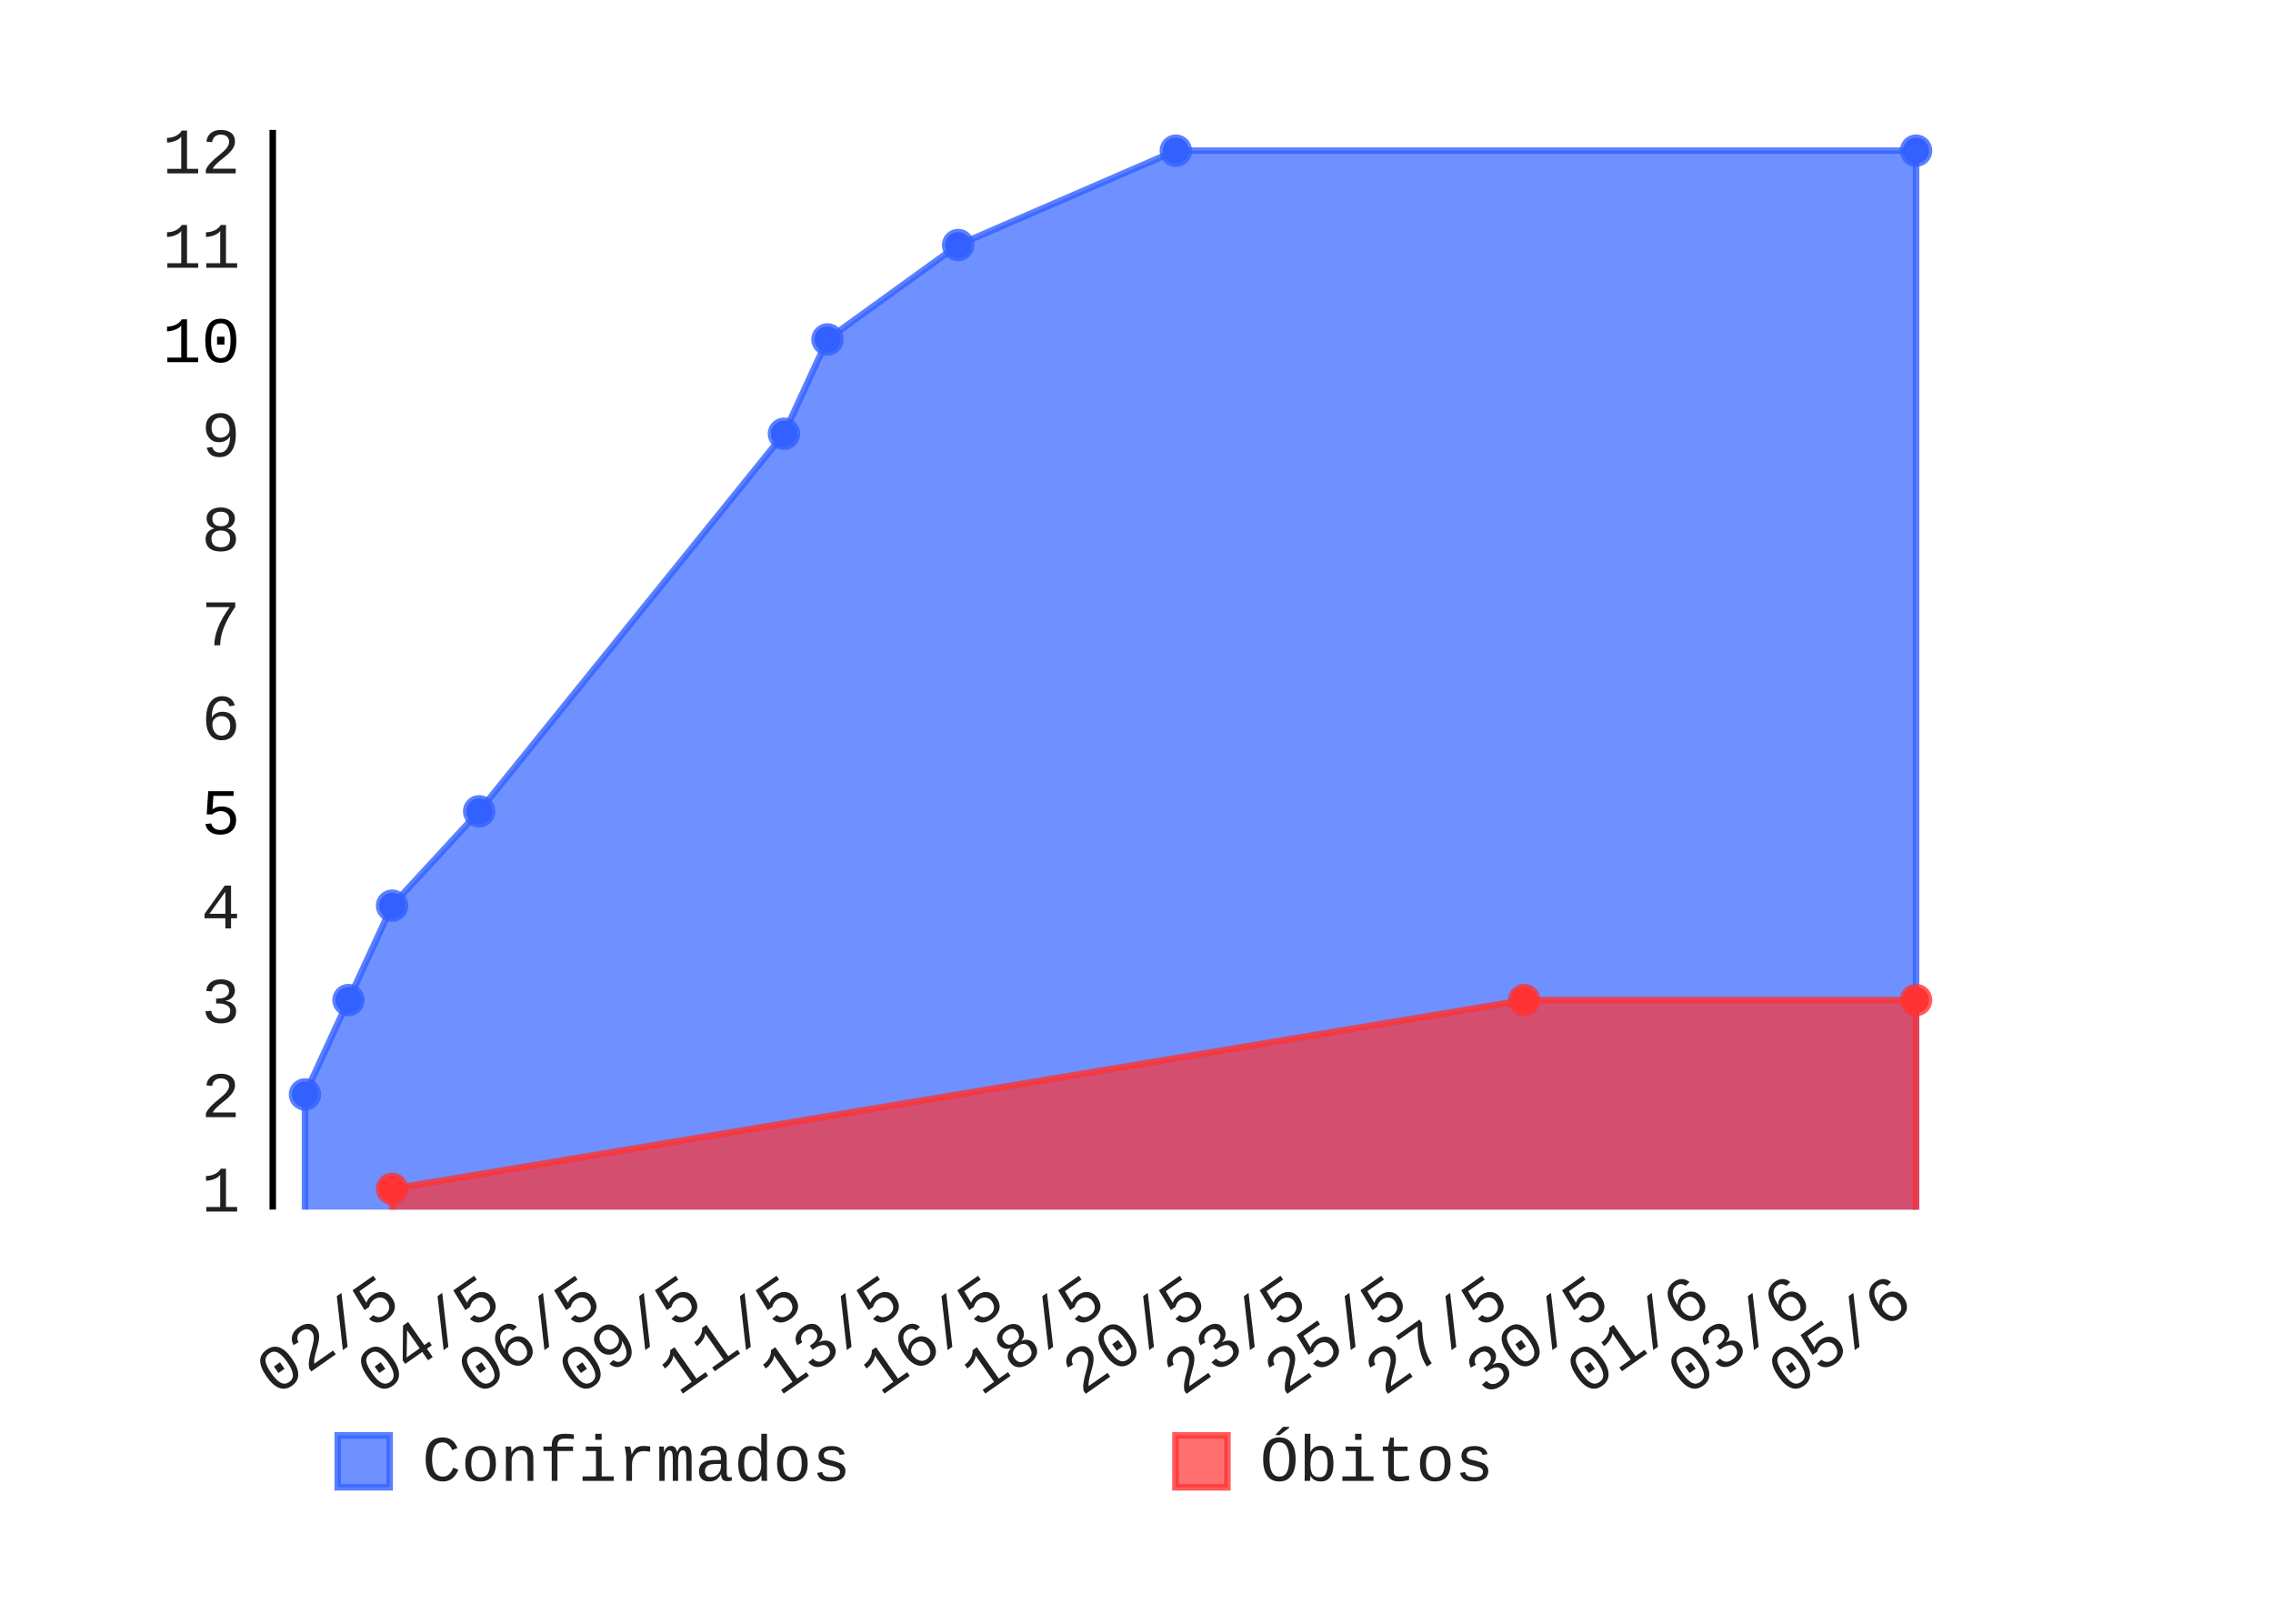
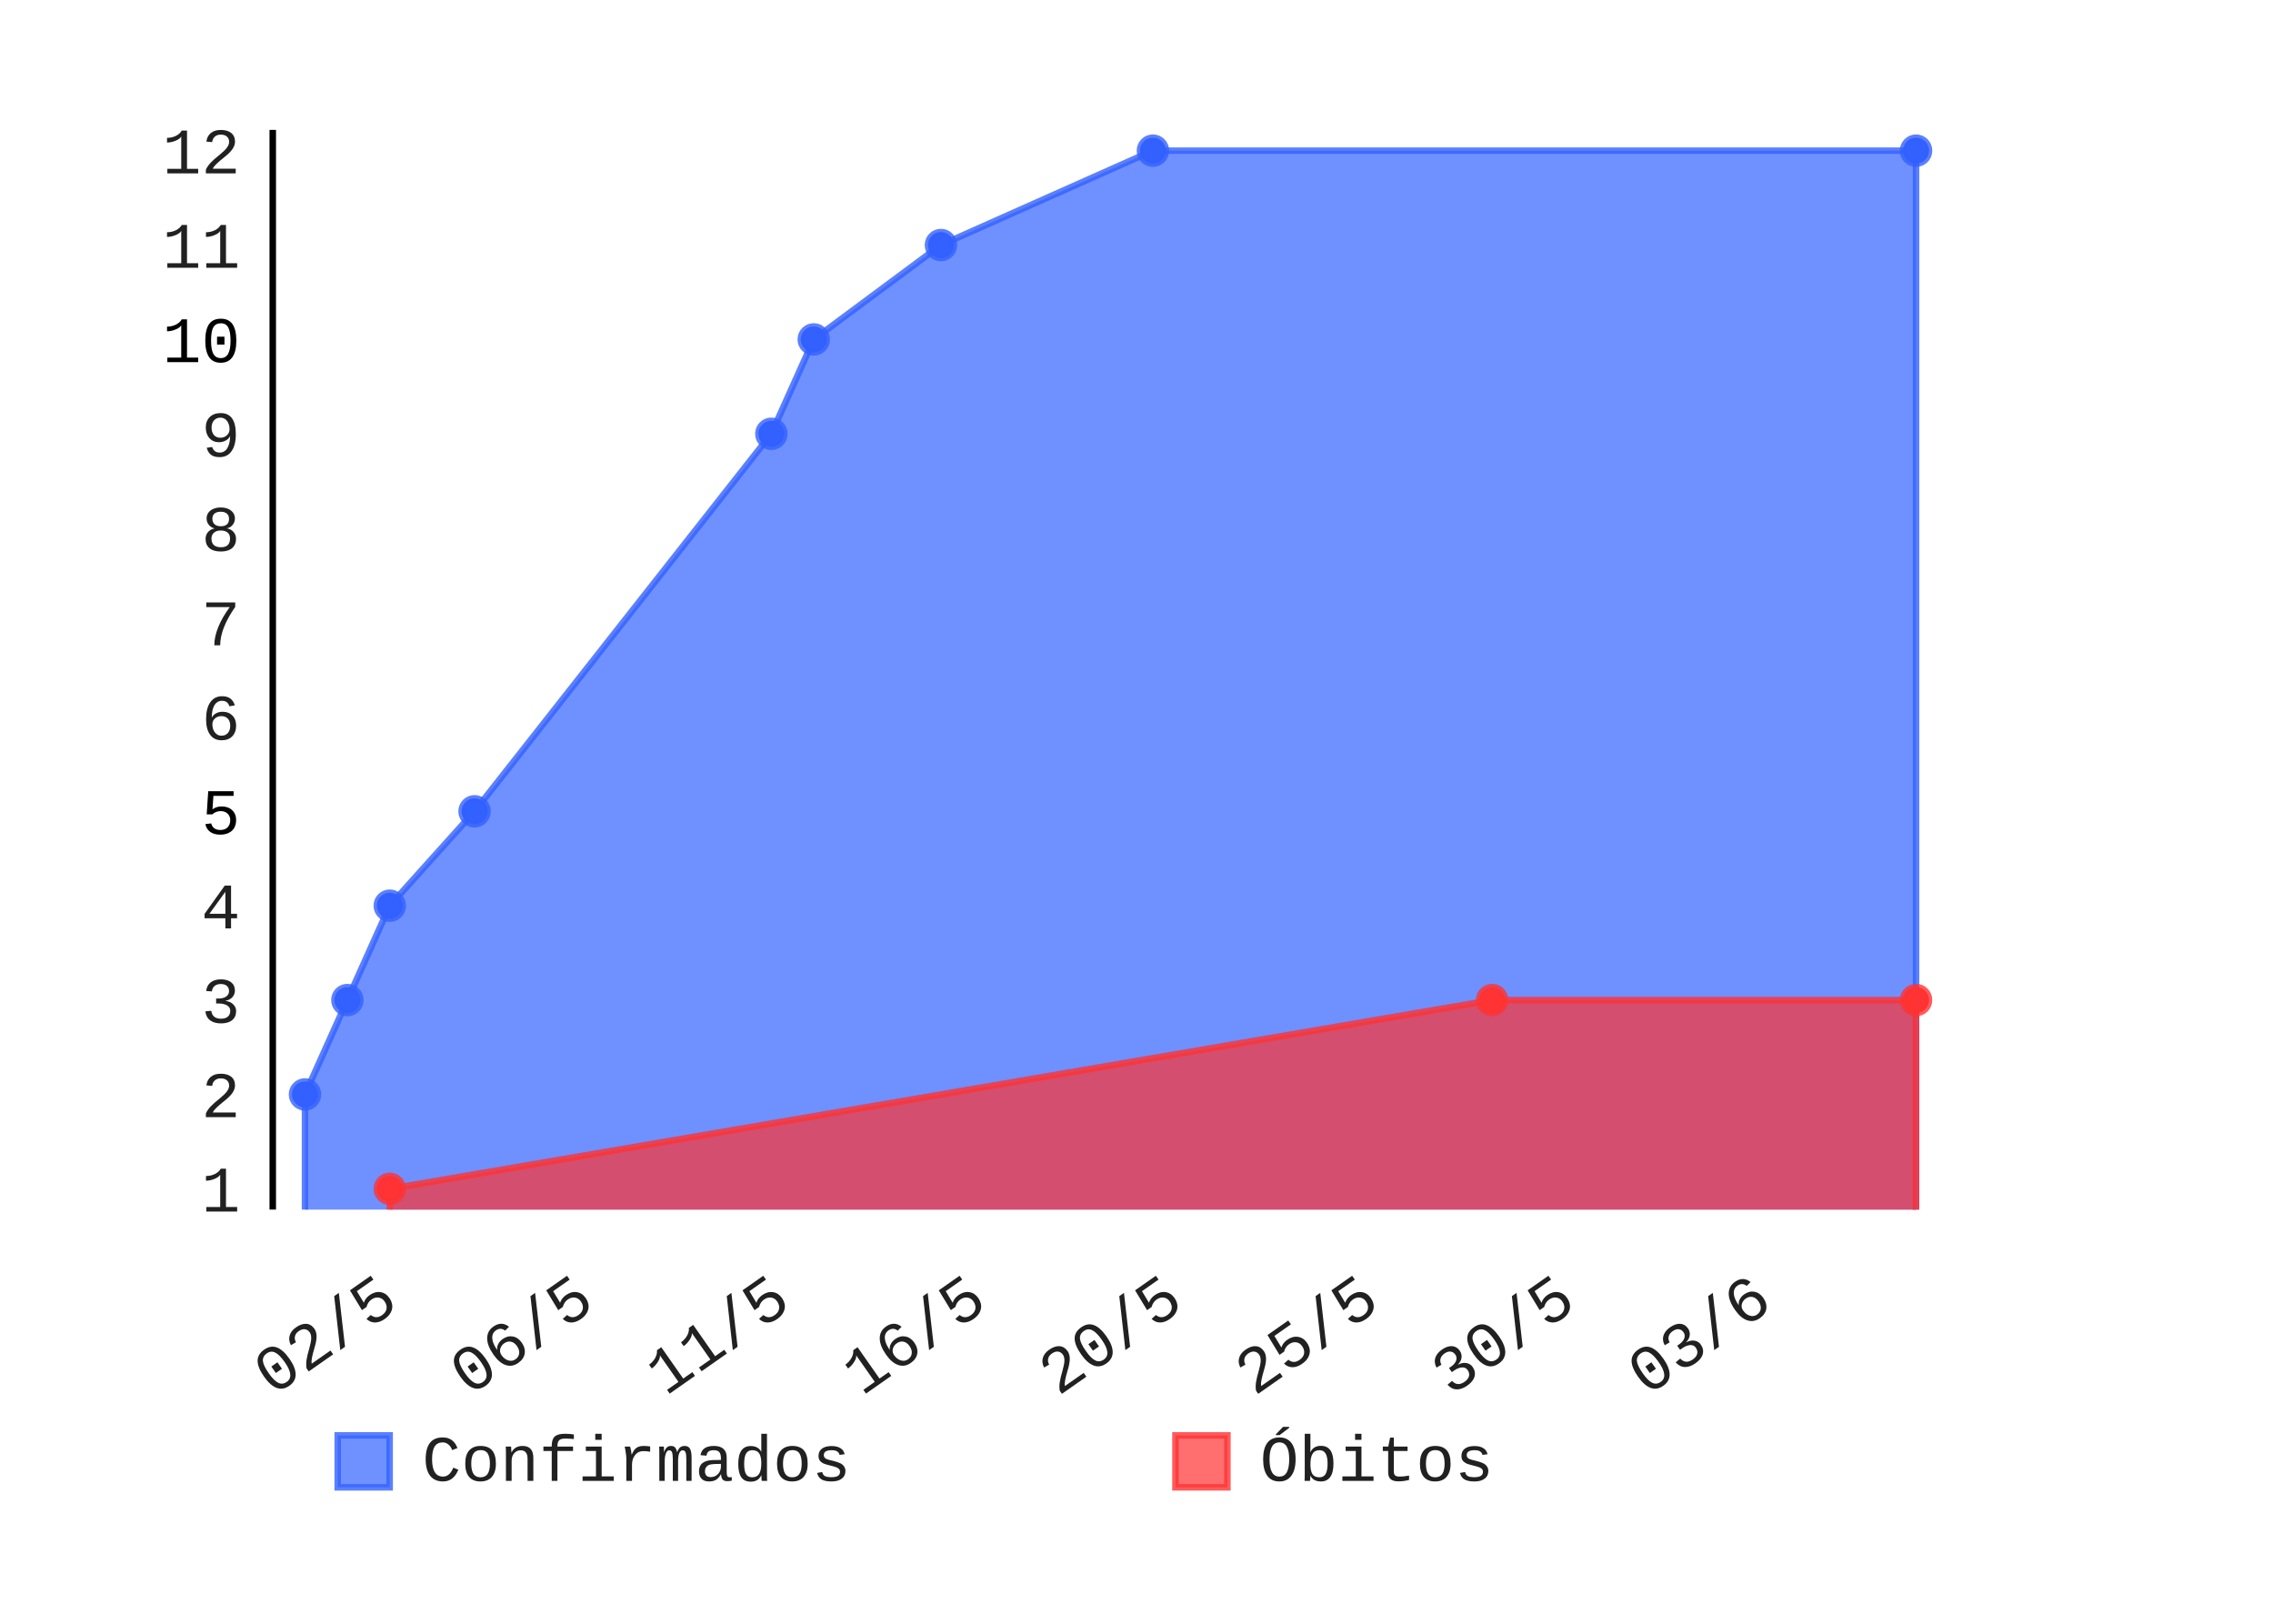
- <svg xmlns="http://www.w3.org/2000/svg" class="pygal-chart" height="250" id="chart-352f1800-01c0-4c00-929c-921e56f8f262" viewBox="0 0 350 250" width="350">
+ <svg xmlns="http://www.w3.org/2000/svg" class="pygal-chart" height="250" id="chart-80bbad46-25c4-45a7-952f-d6f3409f5998" viewBox="0 0 350 250" width="350">
  <defs>
-     <style type="text/css">#chart-352f1800-01c0-4c00-929c-921e56f8f262{-webkit-user-select:none;-webkit-font-smoothing:antialiased;font-family:Consolas,"Liberation Mono",Menlo,Courier,monospace}#chart-352f1800-01c0-4c00-929c-921e56f8f262 .title{font-family:Consolas,"Liberation Mono",Menlo,Courier,monospace;font-size:8px}#chart-352f1800-01c0-4c00-929c-921e56f8f262 .legends .legend text{font-family:Consolas,"Liberation Mono",Menlo,Courier,monospace;font-size:10px}#chart-352f1800-01c0-4c00-929c-921e56f8f262 .axis text{font-family:Consolas,"Liberation Mono",Menlo,Courier,monospace;font-size:10px}#chart-352f1800-01c0-4c00-929c-921e56f8f262 .axis text.major{font-family:Consolas,"Liberation Mono",Menlo,Courier,monospace;font-size:10px}#chart-352f1800-01c0-4c00-929c-921e56f8f262 .text-overlay text.value{font-family:Consolas,"Liberation Mono",Menlo,Courier,monospace;font-size:16px}#chart-352f1800-01c0-4c00-929c-921e56f8f262 .text-overlay text.label{font-family:Consolas,"Liberation Mono",Menlo,Courier,monospace;font-size:10px}#chart-352f1800-01c0-4c00-929c-921e56f8f262 .tooltip{font-family:Consolas,"Liberation Mono",Menlo,Courier,monospace;font-size:12px}#chart-352f1800-01c0-4c00-929c-921e56f8f262 text.no_data{font-family:Consolas,"Liberation Mono",Menlo,Courier,monospace;font-size:64px}
- #chart-352f1800-01c0-4c00-929c-921e56f8f262{background-color:transparent}#chart-352f1800-01c0-4c00-929c-921e56f8f262 path,#chart-352f1800-01c0-4c00-929c-921e56f8f262 line,#chart-352f1800-01c0-4c00-929c-921e56f8f262 rect,#chart-352f1800-01c0-4c00-929c-921e56f8f262 circle{-webkit-transition:150ms;-moz-transition:150ms;transition:150ms}#chart-352f1800-01c0-4c00-929c-921e56f8f262 .graph &gt; .background{fill:transparent}#chart-352f1800-01c0-4c00-929c-921e56f8f262 .plot &gt; .background{fill:rgba(255,255,255,1)}#chart-352f1800-01c0-4c00-929c-921e56f8f262 .graph{fill:rgba(0,0,0,.87)}#chart-352f1800-01c0-4c00-929c-921e56f8f262 text.no_data{fill:rgba(0,0,0,1)}#chart-352f1800-01c0-4c00-929c-921e56f8f262 .title{fill:rgba(0,0,0,1)}#chart-352f1800-01c0-4c00-929c-921e56f8f262 .legends .legend text{fill:rgba(0,0,0,.87)}#chart-352f1800-01c0-4c00-929c-921e56f8f262 .legends .legend:hover text{fill:rgba(0,0,0,1)}#chart-352f1800-01c0-4c00-929c-921e56f8f262 .axis .line{stroke:rgba(0,0,0,1)}#chart-352f1800-01c0-4c00-929c-921e56f8f262 .axis .guide.line{stroke:rgba(0,0,0,.54)}#chart-352f1800-01c0-4c00-929c-921e56f8f262 .axis .major.line{stroke:rgba(0,0,0,.87)}#chart-352f1800-01c0-4c00-929c-921e56f8f262 .axis text.major{fill:rgba(0,0,0,1)}#chart-352f1800-01c0-4c00-929c-921e56f8f262 .axis.y .guides:hover .guide.line,#chart-352f1800-01c0-4c00-929c-921e56f8f262 .line-graph .axis.x .guides:hover .guide.line,#chart-352f1800-01c0-4c00-929c-921e56f8f262 .stackedline-graph .axis.x .guides:hover .guide.line,#chart-352f1800-01c0-4c00-929c-921e56f8f262 .xy-graph .axis.x .guides:hover .guide.line{stroke:rgba(0,0,0,1)}#chart-352f1800-01c0-4c00-929c-921e56f8f262 .axis .guides:hover text{fill:rgba(0,0,0,1)}#chart-352f1800-01c0-4c00-929c-921e56f8f262 .reactive{fill-opacity:.7;stroke-opacity:.8}#chart-352f1800-01c0-4c00-929c-921e56f8f262 .ci{stroke:rgba(0,0,0,.87)}#chart-352f1800-01c0-4c00-929c-921e56f8f262 .reactive.active,#chart-352f1800-01c0-4c00-929c-921e56f8f262 .active .reactive{fill-opacity:.8;stroke-opacity:.9;stroke-width:4}#chart-352f1800-01c0-4c00-929c-921e56f8f262 .ci .reactive.active{stroke-width:1.5}#chart-352f1800-01c0-4c00-929c-921e56f8f262 .series text{fill:rgba(0,0,0,1)}#chart-352f1800-01c0-4c00-929c-921e56f8f262 .tooltip rect{fill:rgba(255,255,255,1);stroke:rgba(0,0,0,1);-webkit-transition:opacity 150ms;-moz-transition:opacity 150ms;transition:opacity 150ms}#chart-352f1800-01c0-4c00-929c-921e56f8f262 .tooltip .label{fill:rgba(0,0,0,.87)}#chart-352f1800-01c0-4c00-929c-921e56f8f262 .tooltip .label{fill:rgba(0,0,0,.87)}#chart-352f1800-01c0-4c00-929c-921e56f8f262 .tooltip .legend{font-size:.8em;fill:rgba(0,0,0,.54)}#chart-352f1800-01c0-4c00-929c-921e56f8f262 .tooltip .x_label{font-size:.6em;fill:rgba(0,0,0,1)}#chart-352f1800-01c0-4c00-929c-921e56f8f262 .tooltip .xlink{font-size:.5em;text-decoration:underline}#chart-352f1800-01c0-4c00-929c-921e56f8f262 .tooltip .value{font-size:1.5em}#chart-352f1800-01c0-4c00-929c-921e56f8f262 .bound{font-size:.5em}#chart-352f1800-01c0-4c00-929c-921e56f8f262 .max-value{font-size:.75em;fill:rgba(0,0,0,.54)}#chart-352f1800-01c0-4c00-929c-921e56f8f262 .map-element{fill:rgba(255,255,255,1);stroke:rgba(0,0,0,.54) !important}#chart-352f1800-01c0-4c00-929c-921e56f8f262 .map-element .reactive{fill-opacity:inherit;stroke-opacity:inherit}#chart-352f1800-01c0-4c00-929c-921e56f8f262 .color-0,#chart-352f1800-01c0-4c00-929c-921e56f8f262 .color-0 a:visited{stroke:#3361FF;fill:#3361FF}#chart-352f1800-01c0-4c00-929c-921e56f8f262 .color-1,#chart-352f1800-01c0-4c00-929c-921e56f8f262 .color-1 a:visited{stroke:#FF3333;fill:#FF3333}#chart-352f1800-01c0-4c00-929c-921e56f8f262 .text-overlay .color-0 text{fill:black}#chart-352f1800-01c0-4c00-929c-921e56f8f262 .text-overlay .color-1 text{fill:black}
- #chart-352f1800-01c0-4c00-929c-921e56f8f262 text.no_data{text-anchor:middle}#chart-352f1800-01c0-4c00-929c-921e56f8f262 .guide.line{fill:none}#chart-352f1800-01c0-4c00-929c-921e56f8f262 .centered{text-anchor:middle}#chart-352f1800-01c0-4c00-929c-921e56f8f262 .title{text-anchor:middle}#chart-352f1800-01c0-4c00-929c-921e56f8f262 .legends .legend text{fill-opacity:1}#chart-352f1800-01c0-4c00-929c-921e56f8f262 .axis.x text{text-anchor:middle}#chart-352f1800-01c0-4c00-929c-921e56f8f262 .axis.x:not(.web) text[transform]{text-anchor:start}#chart-352f1800-01c0-4c00-929c-921e56f8f262 .axis.x:not(.web) text[transform].backwards{text-anchor:end}#chart-352f1800-01c0-4c00-929c-921e56f8f262 .axis.y text{text-anchor:end}#chart-352f1800-01c0-4c00-929c-921e56f8f262 .axis.y text[transform].backwards{text-anchor:start}#chart-352f1800-01c0-4c00-929c-921e56f8f262 .axis.y2 text{text-anchor:start}#chart-352f1800-01c0-4c00-929c-921e56f8f262 .axis.y2 text[transform].backwards{text-anchor:end}#chart-352f1800-01c0-4c00-929c-921e56f8f262 .axis .guide.line{stroke-dasharray:4,4}#chart-352f1800-01c0-4c00-929c-921e56f8f262 .axis .major.guide.line{stroke-dasharray:6,6}#chart-352f1800-01c0-4c00-929c-921e56f8f262 .horizontal .axis.y .guide.line,#chart-352f1800-01c0-4c00-929c-921e56f8f262 .horizontal .axis.y2 .guide.line,#chart-352f1800-01c0-4c00-929c-921e56f8f262 .vertical .axis.x .guide.line{opacity:0}#chart-352f1800-01c0-4c00-929c-921e56f8f262 .horizontal .axis.always_show .guide.line,#chart-352f1800-01c0-4c00-929c-921e56f8f262 .vertical .axis.always_show .guide.line{opacity:1 !important}#chart-352f1800-01c0-4c00-929c-921e56f8f262 .axis.y .guides:hover .guide.line,#chart-352f1800-01c0-4c00-929c-921e56f8f262 .axis.y2 .guides:hover .guide.line,#chart-352f1800-01c0-4c00-929c-921e56f8f262 .axis.x .guides:hover .guide.line{opacity:1}#chart-352f1800-01c0-4c00-929c-921e56f8f262 .axis .guides:hover text{opacity:1}#chart-352f1800-01c0-4c00-929c-921e56f8f262 .nofill{fill:none}#chart-352f1800-01c0-4c00-929c-921e56f8f262 .subtle-fill{fill-opacity:.2}#chart-352f1800-01c0-4c00-929c-921e56f8f262 .dot{stroke-width:1px;fill-opacity:1}#chart-352f1800-01c0-4c00-929c-921e56f8f262 .dot.active{stroke-width:5px}#chart-352f1800-01c0-4c00-929c-921e56f8f262 .dot.negative{fill:transparent}#chart-352f1800-01c0-4c00-929c-921e56f8f262 text,#chart-352f1800-01c0-4c00-929c-921e56f8f262 tspan{stroke:none !important}#chart-352f1800-01c0-4c00-929c-921e56f8f262 .series text.active{opacity:1}#chart-352f1800-01c0-4c00-929c-921e56f8f262 .tooltip rect{fill-opacity:.95;stroke-width:.5}#chart-352f1800-01c0-4c00-929c-921e56f8f262 .tooltip text{fill-opacity:1}#chart-352f1800-01c0-4c00-929c-921e56f8f262 .showable{visibility:hidden}#chart-352f1800-01c0-4c00-929c-921e56f8f262 .showable.shown{visibility:visible}#chart-352f1800-01c0-4c00-929c-921e56f8f262 .gauge-background{fill:rgba(229,229,229,1);stroke:none}#chart-352f1800-01c0-4c00-929c-921e56f8f262 .bg-lines{stroke:transparent;stroke-width:2px}</style>
+     <style type="text/css">#chart-80bbad46-25c4-45a7-952f-d6f3409f5998{-webkit-user-select:none;-webkit-font-smoothing:antialiased;font-family:Consolas,"Liberation Mono",Menlo,Courier,monospace}#chart-80bbad46-25c4-45a7-952f-d6f3409f5998 .title{font-family:Consolas,"Liberation Mono",Menlo,Courier,monospace;font-size:8px}#chart-80bbad46-25c4-45a7-952f-d6f3409f5998 .legends .legend text{font-family:Consolas,"Liberation Mono",Menlo,Courier,monospace;font-size:10px}#chart-80bbad46-25c4-45a7-952f-d6f3409f5998 .axis text{font-family:Consolas,"Liberation Mono",Menlo,Courier,monospace;font-size:10px}#chart-80bbad46-25c4-45a7-952f-d6f3409f5998 .axis text.major{font-family:Consolas,"Liberation Mono",Menlo,Courier,monospace;font-size:10px}#chart-80bbad46-25c4-45a7-952f-d6f3409f5998 .text-overlay text.value{font-family:Consolas,"Liberation Mono",Menlo,Courier,monospace;font-size:16px}#chart-80bbad46-25c4-45a7-952f-d6f3409f5998 .text-overlay text.label{font-family:Consolas,"Liberation Mono",Menlo,Courier,monospace;font-size:10px}#chart-80bbad46-25c4-45a7-952f-d6f3409f5998 .tooltip{font-family:Consolas,"Liberation Mono",Menlo,Courier,monospace;font-size:12px}#chart-80bbad46-25c4-45a7-952f-d6f3409f5998 text.no_data{font-family:Consolas,"Liberation Mono",Menlo,Courier,monospace;font-size:64px}
+ #chart-80bbad46-25c4-45a7-952f-d6f3409f5998{background-color:transparent}#chart-80bbad46-25c4-45a7-952f-d6f3409f5998 path,#chart-80bbad46-25c4-45a7-952f-d6f3409f5998 line,#chart-80bbad46-25c4-45a7-952f-d6f3409f5998 rect,#chart-80bbad46-25c4-45a7-952f-d6f3409f5998 circle{-webkit-transition:150ms;-moz-transition:150ms;transition:150ms}#chart-80bbad46-25c4-45a7-952f-d6f3409f5998 .graph &gt; .background{fill:transparent}#chart-80bbad46-25c4-45a7-952f-d6f3409f5998 .plot &gt; .background{fill:rgba(255,255,255,1)}#chart-80bbad46-25c4-45a7-952f-d6f3409f5998 .graph{fill:rgba(0,0,0,.87)}#chart-80bbad46-25c4-45a7-952f-d6f3409f5998 text.no_data{fill:rgba(0,0,0,1)}#chart-80bbad46-25c4-45a7-952f-d6f3409f5998 .title{fill:rgba(0,0,0,1)}#chart-80bbad46-25c4-45a7-952f-d6f3409f5998 .legends .legend text{fill:rgba(0,0,0,.87)}#chart-80bbad46-25c4-45a7-952f-d6f3409f5998 .legends .legend:hover text{fill:rgba(0,0,0,1)}#chart-80bbad46-25c4-45a7-952f-d6f3409f5998 .axis .line{stroke:rgba(0,0,0,1)}#chart-80bbad46-25c4-45a7-952f-d6f3409f5998 .axis .guide.line{stroke:rgba(0,0,0,.54)}#chart-80bbad46-25c4-45a7-952f-d6f3409f5998 .axis .major.line{stroke:rgba(0,0,0,.87)}#chart-80bbad46-25c4-45a7-952f-d6f3409f5998 .axis text.major{fill:rgba(0,0,0,1)}#chart-80bbad46-25c4-45a7-952f-d6f3409f5998 .axis.y .guides:hover .guide.line,#chart-80bbad46-25c4-45a7-952f-d6f3409f5998 .line-graph .axis.x .guides:hover .guide.line,#chart-80bbad46-25c4-45a7-952f-d6f3409f5998 .stackedline-graph .axis.x .guides:hover .guide.line,#chart-80bbad46-25c4-45a7-952f-d6f3409f5998 .xy-graph .axis.x .guides:hover .guide.line{stroke:rgba(0,0,0,1)}#chart-80bbad46-25c4-45a7-952f-d6f3409f5998 .axis .guides:hover text{fill:rgba(0,0,0,1)}#chart-80bbad46-25c4-45a7-952f-d6f3409f5998 .reactive{fill-opacity:.7;stroke-opacity:.8}#chart-80bbad46-25c4-45a7-952f-d6f3409f5998 .ci{stroke:rgba(0,0,0,.87)}#chart-80bbad46-25c4-45a7-952f-d6f3409f5998 .reactive.active,#chart-80bbad46-25c4-45a7-952f-d6f3409f5998 .active .reactive{fill-opacity:.8;stroke-opacity:.9;stroke-width:4}#chart-80bbad46-25c4-45a7-952f-d6f3409f5998 .ci .reactive.active{stroke-width:1.5}#chart-80bbad46-25c4-45a7-952f-d6f3409f5998 .series text{fill:rgba(0,0,0,1)}#chart-80bbad46-25c4-45a7-952f-d6f3409f5998 .tooltip rect{fill:rgba(255,255,255,1);stroke:rgba(0,0,0,1);-webkit-transition:opacity 150ms;-moz-transition:opacity 150ms;transition:opacity 150ms}#chart-80bbad46-25c4-45a7-952f-d6f3409f5998 .tooltip .label{fill:rgba(0,0,0,.87)}#chart-80bbad46-25c4-45a7-952f-d6f3409f5998 .tooltip .label{fill:rgba(0,0,0,.87)}#chart-80bbad46-25c4-45a7-952f-d6f3409f5998 .tooltip .legend{font-size:.8em;fill:rgba(0,0,0,.54)}#chart-80bbad46-25c4-45a7-952f-d6f3409f5998 .tooltip .x_label{font-size:.6em;fill:rgba(0,0,0,1)}#chart-80bbad46-25c4-45a7-952f-d6f3409f5998 .tooltip .xlink{font-size:.5em;text-decoration:underline}#chart-80bbad46-25c4-45a7-952f-d6f3409f5998 .tooltip .value{font-size:1.5em}#chart-80bbad46-25c4-45a7-952f-d6f3409f5998 .bound{font-size:.5em}#chart-80bbad46-25c4-45a7-952f-d6f3409f5998 .max-value{font-size:.75em;fill:rgba(0,0,0,.54)}#chart-80bbad46-25c4-45a7-952f-d6f3409f5998 .map-element{fill:rgba(255,255,255,1);stroke:rgba(0,0,0,.54) !important}#chart-80bbad46-25c4-45a7-952f-d6f3409f5998 .map-element .reactive{fill-opacity:inherit;stroke-opacity:inherit}#chart-80bbad46-25c4-45a7-952f-d6f3409f5998 .color-0,#chart-80bbad46-25c4-45a7-952f-d6f3409f5998 .color-0 a:visited{stroke:#3361FF;fill:#3361FF}#chart-80bbad46-25c4-45a7-952f-d6f3409f5998 .color-1,#chart-80bbad46-25c4-45a7-952f-d6f3409f5998 .color-1 a:visited{stroke:#FF3333;fill:#FF3333}#chart-80bbad46-25c4-45a7-952f-d6f3409f5998 .text-overlay .color-0 text{fill:black}#chart-80bbad46-25c4-45a7-952f-d6f3409f5998 .text-overlay .color-1 text{fill:black}
+ #chart-80bbad46-25c4-45a7-952f-d6f3409f5998 text.no_data{text-anchor:middle}#chart-80bbad46-25c4-45a7-952f-d6f3409f5998 .guide.line{fill:none}#chart-80bbad46-25c4-45a7-952f-d6f3409f5998 .centered{text-anchor:middle}#chart-80bbad46-25c4-45a7-952f-d6f3409f5998 .title{text-anchor:middle}#chart-80bbad46-25c4-45a7-952f-d6f3409f5998 .legends .legend text{fill-opacity:1}#chart-80bbad46-25c4-45a7-952f-d6f3409f5998 .axis.x text{text-anchor:middle}#chart-80bbad46-25c4-45a7-952f-d6f3409f5998 .axis.x:not(.web) text[transform]{text-anchor:start}#chart-80bbad46-25c4-45a7-952f-d6f3409f5998 .axis.x:not(.web) text[transform].backwards{text-anchor:end}#chart-80bbad46-25c4-45a7-952f-d6f3409f5998 .axis.y text{text-anchor:end}#chart-80bbad46-25c4-45a7-952f-d6f3409f5998 .axis.y text[transform].backwards{text-anchor:start}#chart-80bbad46-25c4-45a7-952f-d6f3409f5998 .axis.y2 text{text-anchor:start}#chart-80bbad46-25c4-45a7-952f-d6f3409f5998 .axis.y2 text[transform].backwards{text-anchor:end}#chart-80bbad46-25c4-45a7-952f-d6f3409f5998 .axis .guide.line{stroke-dasharray:4,4}#chart-80bbad46-25c4-45a7-952f-d6f3409f5998 .axis .major.guide.line{stroke-dasharray:6,6}#chart-80bbad46-25c4-45a7-952f-d6f3409f5998 .horizontal .axis.y .guide.line,#chart-80bbad46-25c4-45a7-952f-d6f3409f5998 .horizontal .axis.y2 .guide.line,#chart-80bbad46-25c4-45a7-952f-d6f3409f5998 .vertical .axis.x .guide.line{opacity:0}#chart-80bbad46-25c4-45a7-952f-d6f3409f5998 .horizontal .axis.always_show .guide.line,#chart-80bbad46-25c4-45a7-952f-d6f3409f5998 .vertical .axis.always_show .guide.line{opacity:1 !important}#chart-80bbad46-25c4-45a7-952f-d6f3409f5998 .axis.y .guides:hover .guide.line,#chart-80bbad46-25c4-45a7-952f-d6f3409f5998 .axis.y2 .guides:hover .guide.line,#chart-80bbad46-25c4-45a7-952f-d6f3409f5998 .axis.x .guides:hover .guide.line{opacity:1}#chart-80bbad46-25c4-45a7-952f-d6f3409f5998 .axis .guides:hover text{opacity:1}#chart-80bbad46-25c4-45a7-952f-d6f3409f5998 .nofill{fill:none}#chart-80bbad46-25c4-45a7-952f-d6f3409f5998 .subtle-fill{fill-opacity:.2}#chart-80bbad46-25c4-45a7-952f-d6f3409f5998 .dot{stroke-width:1px;fill-opacity:1}#chart-80bbad46-25c4-45a7-952f-d6f3409f5998 .dot.active{stroke-width:5px}#chart-80bbad46-25c4-45a7-952f-d6f3409f5998 .dot.negative{fill:transparent}#chart-80bbad46-25c4-45a7-952f-d6f3409f5998 text,#chart-80bbad46-25c4-45a7-952f-d6f3409f5998 tspan{stroke:none !important}#chart-80bbad46-25c4-45a7-952f-d6f3409f5998 .series text.active{opacity:1}#chart-80bbad46-25c4-45a7-952f-d6f3409f5998 .tooltip rect{fill-opacity:.95;stroke-width:.5}#chart-80bbad46-25c4-45a7-952f-d6f3409f5998 .tooltip text{fill-opacity:1}#chart-80bbad46-25c4-45a7-952f-d6f3409f5998 .showable{visibility:hidden}#chart-80bbad46-25c4-45a7-952f-d6f3409f5998 .showable.shown{visibility:visible}#chart-80bbad46-25c4-45a7-952f-d6f3409f5998 .gauge-background{fill:rgba(229,229,229,1);stroke:none}#chart-80bbad46-25c4-45a7-952f-d6f3409f5998 .bg-lines{stroke:transparent;stroke-width:2px}</style>
  </defs>
  <g class="graph datetimeline-graph vertical">
    <rect class="background" height="250" width="350" x="0" y="0" />
    <g class="plot" transform="translate(42, 20)">
      <rect class="background" height="166.234" width="258.0" x="0" y="0" />
      <g class="axis y">
        <g class="guides">
          <text class="" x="-5" y="166.537">1</text>
        </g>
        <g class="guides">
          <text class="" x="-5" y="152.006">2</text>
        </g>
        <g class="guides">
          <text class="" x="-5" y="137.475">3</text>
        </g>
        <g class="guides">
          <text class="" x="-5" y="122.944">4</text>
        </g>
        <g class="guides">
          <text class="major" x="-5" y="108.414">5</text>
        </g>
        <g class="guides">
          <text class="" x="-5" y="93.883">6</text>
        </g>
        <g class="guides">
          <text class="" x="-5" y="79.352">7</text>
        </g>
        <g class="guides">
          <text class="" x="-5" y="64.821">8</text>
        </g>
        <g class="guides">
          <text class="" x="-5" y="50.29">9</text>
        </g>
        <g class="guides">
          <text class="major" x="-5" y="35.759">10</text>
        </g>
        <g class="guides">
          <text class="" x="-5" y="21.228">11</text>
        </g>
        <g class="guides">
          <text class="" x="-5" y="6.697">12</text>
        </g>
      </g>
      <g class="axis x">
        <path class="line" d="M0 0 v166.234" />
        <g class="guides">
-           <path class="guide line" d="M20.109 0 v166.234" />
-           <text class="backwards" transform="rotate(325 20.10938 181.2342)" x="20.109" y="181.234">02/5</text>
+           <path class="guide line" d="M19.711 0 v166.234" />
+           <text class="backwards" transform="rotate(325 19.71075 181.2342)" x="19.711" y="181.234">02/5</text>
        </g>
        <g class="guides">
-           <path class="guide line" d="M35.63 0 v166.234" />
-           <text class="backwards" transform="rotate(325 35.62971 181.2342)" x="35.63" y="181.234">04/5</text>
+           <path class="guide line" d="M49.935 0 v166.234" />
+           <text class="backwards" transform="rotate(325 49.93455 181.2342)" x="49.935" y="181.234">06/5</text>
        </g>
        <g class="guides">
-           <path class="guide line" d="M51.15 0 v166.234" />
-           <text class="backwards" transform="rotate(325 51.15004 181.2342)" x="51.15" y="181.234">06/5</text>
+           <path class="guide line" d="M80.158 0 v166.234" />
+           <text class="backwards" transform="rotate(325 80.15834 181.2342)" x="80.158" y="181.234">11/5</text>
        </g>
        <g class="guides">
-           <path class="guide line" d="M66.67 0 v166.234" />
-           <text class="backwards" transform="rotate(325 66.67036 181.2342)" x="66.67" y="181.234">09/5</text>
+           <path class="guide line" d="M110.382 0 v166.234" />
+           <text class="backwards" transform="rotate(325 110.3821 181.2342)" x="110.382" y="181.234">16/5</text>
        </g>
        <g class="guides">
-           <path class="guide line" d="M82.191 0 v166.234" />
-           <text class="backwards" transform="rotate(325 82.19069 181.2342)" x="82.191" y="181.234">11/5</text>
+           <path class="guide line" d="M140.606 0 v166.234" />
+           <text class="backwards" transform="rotate(325 140.6059 181.2342)" x="140.606" y="181.234">20/5</text>
        </g>
        <g class="guides">
-           <path class="guide line" d="M97.711 0 v166.234" />
-           <text class="backwards" transform="rotate(325 97.71102 181.2342)" x="97.711" y="181.234">13/5</text>
+           <path class="guide line" d="M170.83 0 v166.234" />
+           <text class="backwards" transform="rotate(325 170.8297 181.2342)" x="170.83" y="181.234">25/5</text>
        </g>
        <g class="guides">
-           <path class="guide line" d="M113.231 0 v166.234" />
-           <text class="backwards" transform="rotate(325 113.2313 181.2342)" x="113.231" y="181.234">16/5</text>
+           <path class="guide line" d="M201.054 0 v166.234" />
+           <text class="backwards" transform="rotate(325 201.0535 181.2342)" x="201.054" y="181.234">30/5</text>
        </g>
        <g class="guides">
-           <path class="guide line" d="M128.752 0 v166.234" />
-           <text class="backwards" transform="rotate(325 128.7517 181.2342)" x="128.752" y="181.234">18/5</text>
-         </g>
-         <g class="guides">
-           <path class="guide line" d="M144.272 0 v166.234" />
-           <text class="backwards" transform="rotate(325 144.272 181.2342)" x="144.272" y="181.234">20/5</text>
-         </g>
-         <g class="guides">
-           <path class="guide line" d="M159.792 0 v166.234" />
-           <text class="backwards" transform="rotate(325 159.7923 181.2342)" x="159.792" y="181.234">23/5</text>
-         </g>
-         <g class="guides">
-           <path class="guide line" d="M175.313 0 v166.234" />
-           <text class="backwards" transform="rotate(325 175.3127 181.2342)" x="175.313" y="181.234">25/5</text>
-         </g>
-         <g class="guides">
-           <path class="guide line" d="M190.833 0 v166.234" />
-           <text class="backwards" transform="rotate(325 190.833 181.2342)" x="190.833" y="181.234">27/5</text>
-         </g>
-         <g class="guides">
-           <path class="guide line" d="M206.353 0 v166.234" />
-           <text class="backwards" transform="rotate(325 206.3533 181.2342)" x="206.353" y="181.234">30/5</text>
-         </g>
-         <g class="guides">
-           <path class="guide line" d="M221.874 0 v166.234" />
-           <text class="backwards" transform="rotate(325 221.8736 181.2342)" x="221.874" y="181.234">01/6</text>
-         </g>
-         <g class="guides">
-           <path class="guide line" d="M237.394 0 v166.234" />
-           <text class="backwards" transform="rotate(325 237.394 181.2342)" x="237.394" y="181.234">03/6</text>
-         </g>
-         <g class="guides">
-           <path class="guide line" d="M252.914 0 v166.234" />
-           <text class="backwards" transform="rotate(325 252.9143 181.2342)" x="252.914" y="181.234">05/6</text>
+           <path class="guide line" d="M231.277 0 v166.234" />
+           <text class="backwards" transform="rotate(325 231.2773 181.2342)" x="231.277" y="181.234">03/6</text>
        </g>
      </g>
      <g class="series serie-0 color-0">
-         <path class="line reactive" d="M4.962 166.234 L4.962 148.506 11.666 133.975 18.371 119.444 31.781 104.914 78.714 46.79 85.419 32.259 105.533 17.728 139.057 3.197 253.038 3.197 253.038 166.234" />
+         <path class="line reactive" d="M4.962 166.234 L4.962 148.506 11.49 133.975 18.018 119.444 31.075 104.914 76.773 46.79 83.302 32.259 102.887 17.728 135.528 3.197 253.038 3.197 253.038 166.234" />
      </g>
      <g class="series serie-1 color-1">
-         <path class="line reactive" d="M18.371 166.234 L18.371 163.037 192.695 133.975 253.038 133.975 253.038 166.234" />
+         <path class="line reactive" d="M18.018 166.234 L18.018 163.037 187.755 133.975 253.038 133.975 253.038 166.234" />
      </g>
    </g>
    <g class="titles" />
    <g class="plot overlay" transform="translate(42, 20)">
      <g class="series serie-0 color-0">
        <g class="dots">
          <circle class="dot reactive tooltip-trigger" cx="4.962" cy="148.506" r="2" />
        </g>
        <g class="dots">
-           <circle class="dot reactive tooltip-trigger" cx="11.666" cy="133.975" r="2" />
+           <circle class="dot reactive tooltip-trigger" cx="11.49" cy="133.975" r="2" />
        </g>
        <g class="dots">
-           <circle class="dot reactive tooltip-trigger" cx="18.371" cy="119.444" r="2" />
+           <circle class="dot reactive tooltip-trigger" cx="18.018" cy="119.444" r="2" />
        </g>
        <g class="dots">
-           <circle class="dot reactive tooltip-trigger" cx="31.781" cy="104.914" r="2" />
+           <circle class="dot reactive tooltip-trigger" cx="31.075" cy="104.914" r="2" />
        </g>
        <g class="dots">
-           <circle class="dot reactive tooltip-trigger" cx="78.714" cy="46.79" r="2" />
+           <circle class="dot reactive tooltip-trigger" cx="76.773" cy="46.79" r="2" />
        </g>
        <g class="dots">
-           <circle class="dot reactive tooltip-trigger" cx="85.419" cy="32.259" r="2" />
+           <circle class="dot reactive tooltip-trigger" cx="83.302" cy="32.259" r="2" />
        </g>
        <g class="dots">
-           <circle class="dot reactive tooltip-trigger" cx="105.533" cy="17.728" r="2" />
+           <circle class="dot reactive tooltip-trigger" cx="102.887" cy="17.728" r="2" />
        </g>
        <g class="dots">
-           <circle class="dot reactive tooltip-trigger" cx="139.057" cy="3.197" r="2" />
+           <circle class="dot reactive tooltip-trigger" cx="135.528" cy="3.197" r="2" />
        </g>
        <g class="dots">
          <circle class="dot reactive tooltip-trigger" cx="253.038" cy="3.197" r="2" />
        </g>
      </g>
      <g class="series serie-1 color-1">
        <g class="dots">
-           <circle class="dot reactive tooltip-trigger" cx="18.371" cy="163.037" r="2" />
+           <circle class="dot reactive tooltip-trigger" cx="18.018" cy="163.037" r="2" />
        </g>
        <g class="dots">
-           <circle class="dot reactive tooltip-trigger" cx="192.695" cy="133.975" r="2" />
+           <circle class="dot reactive tooltip-trigger" cx="187.755" cy="133.975" r="2" />
        </g>
        <g class="dots">
          <circle class="dot reactive tooltip-trigger" cx="253.038" cy="133.975" r="2" />
        </g>
      </g>
    </g>
    <g class="plot text-overlay" transform="translate(42, 20)">
      <g class="series serie-0 color-0" />
      <g class="series serie-1 color-1" />
    </g>
    <g class="plot tooltip-overlay" transform="translate(42, 20)">
      <g class="tooltip" style="opacity: 0" transform="translate(0 0)">
        <rect class="tooltip-box" height="0" rx="10" ry="10" width="0" />
        <g class="text" />
      </g>
    </g>
    <g class="legends" transform="translate(52, 220)">
      <g class="legend reactive activate-serie" id="activate-serie-0">
        <rect class="color-0 reactive" height="8" width="8" x="0.0" y="1.0" />
        <text x="13.0" y="8.0">Confirmados</text>
      </g>
      <g class="legend reactive activate-serie" id="activate-serie-1">
        <rect class="color-1 reactive" height="8" width="8" x="129.0" y="1.0" />
        <text x="142.0" y="8.0">Óbitos</text>
      </g>
    </g>
  </g>
</svg>
